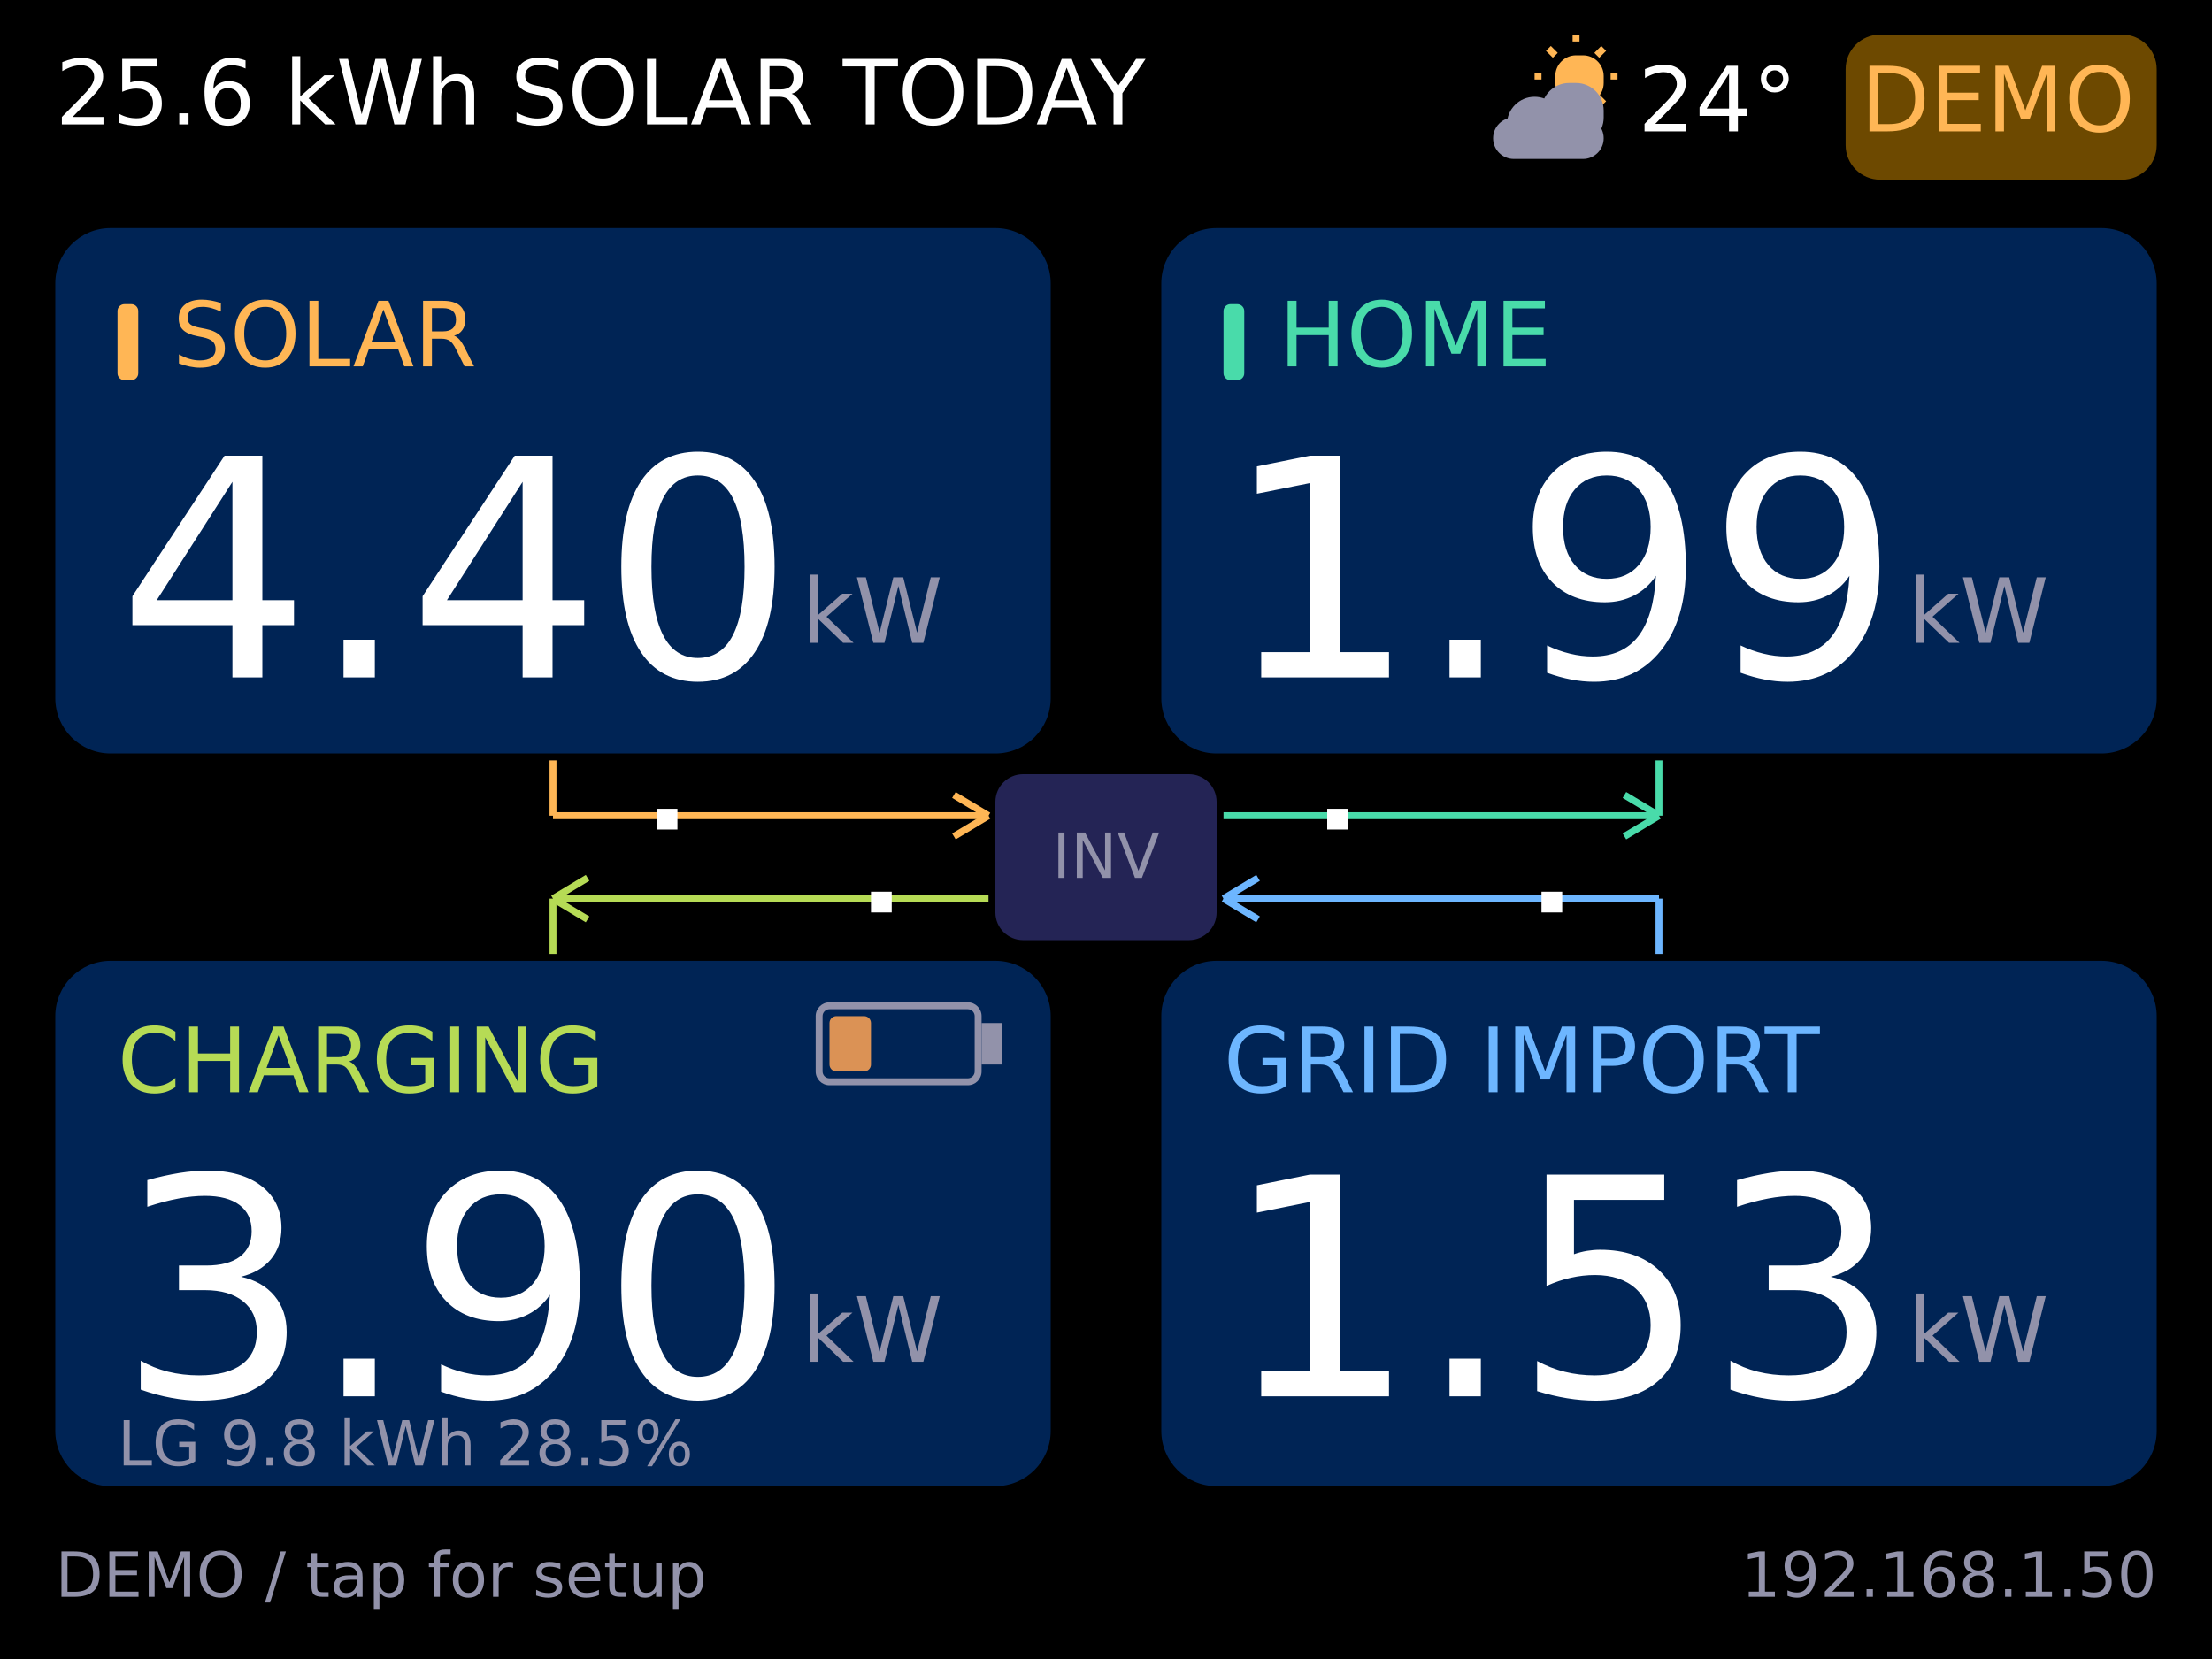
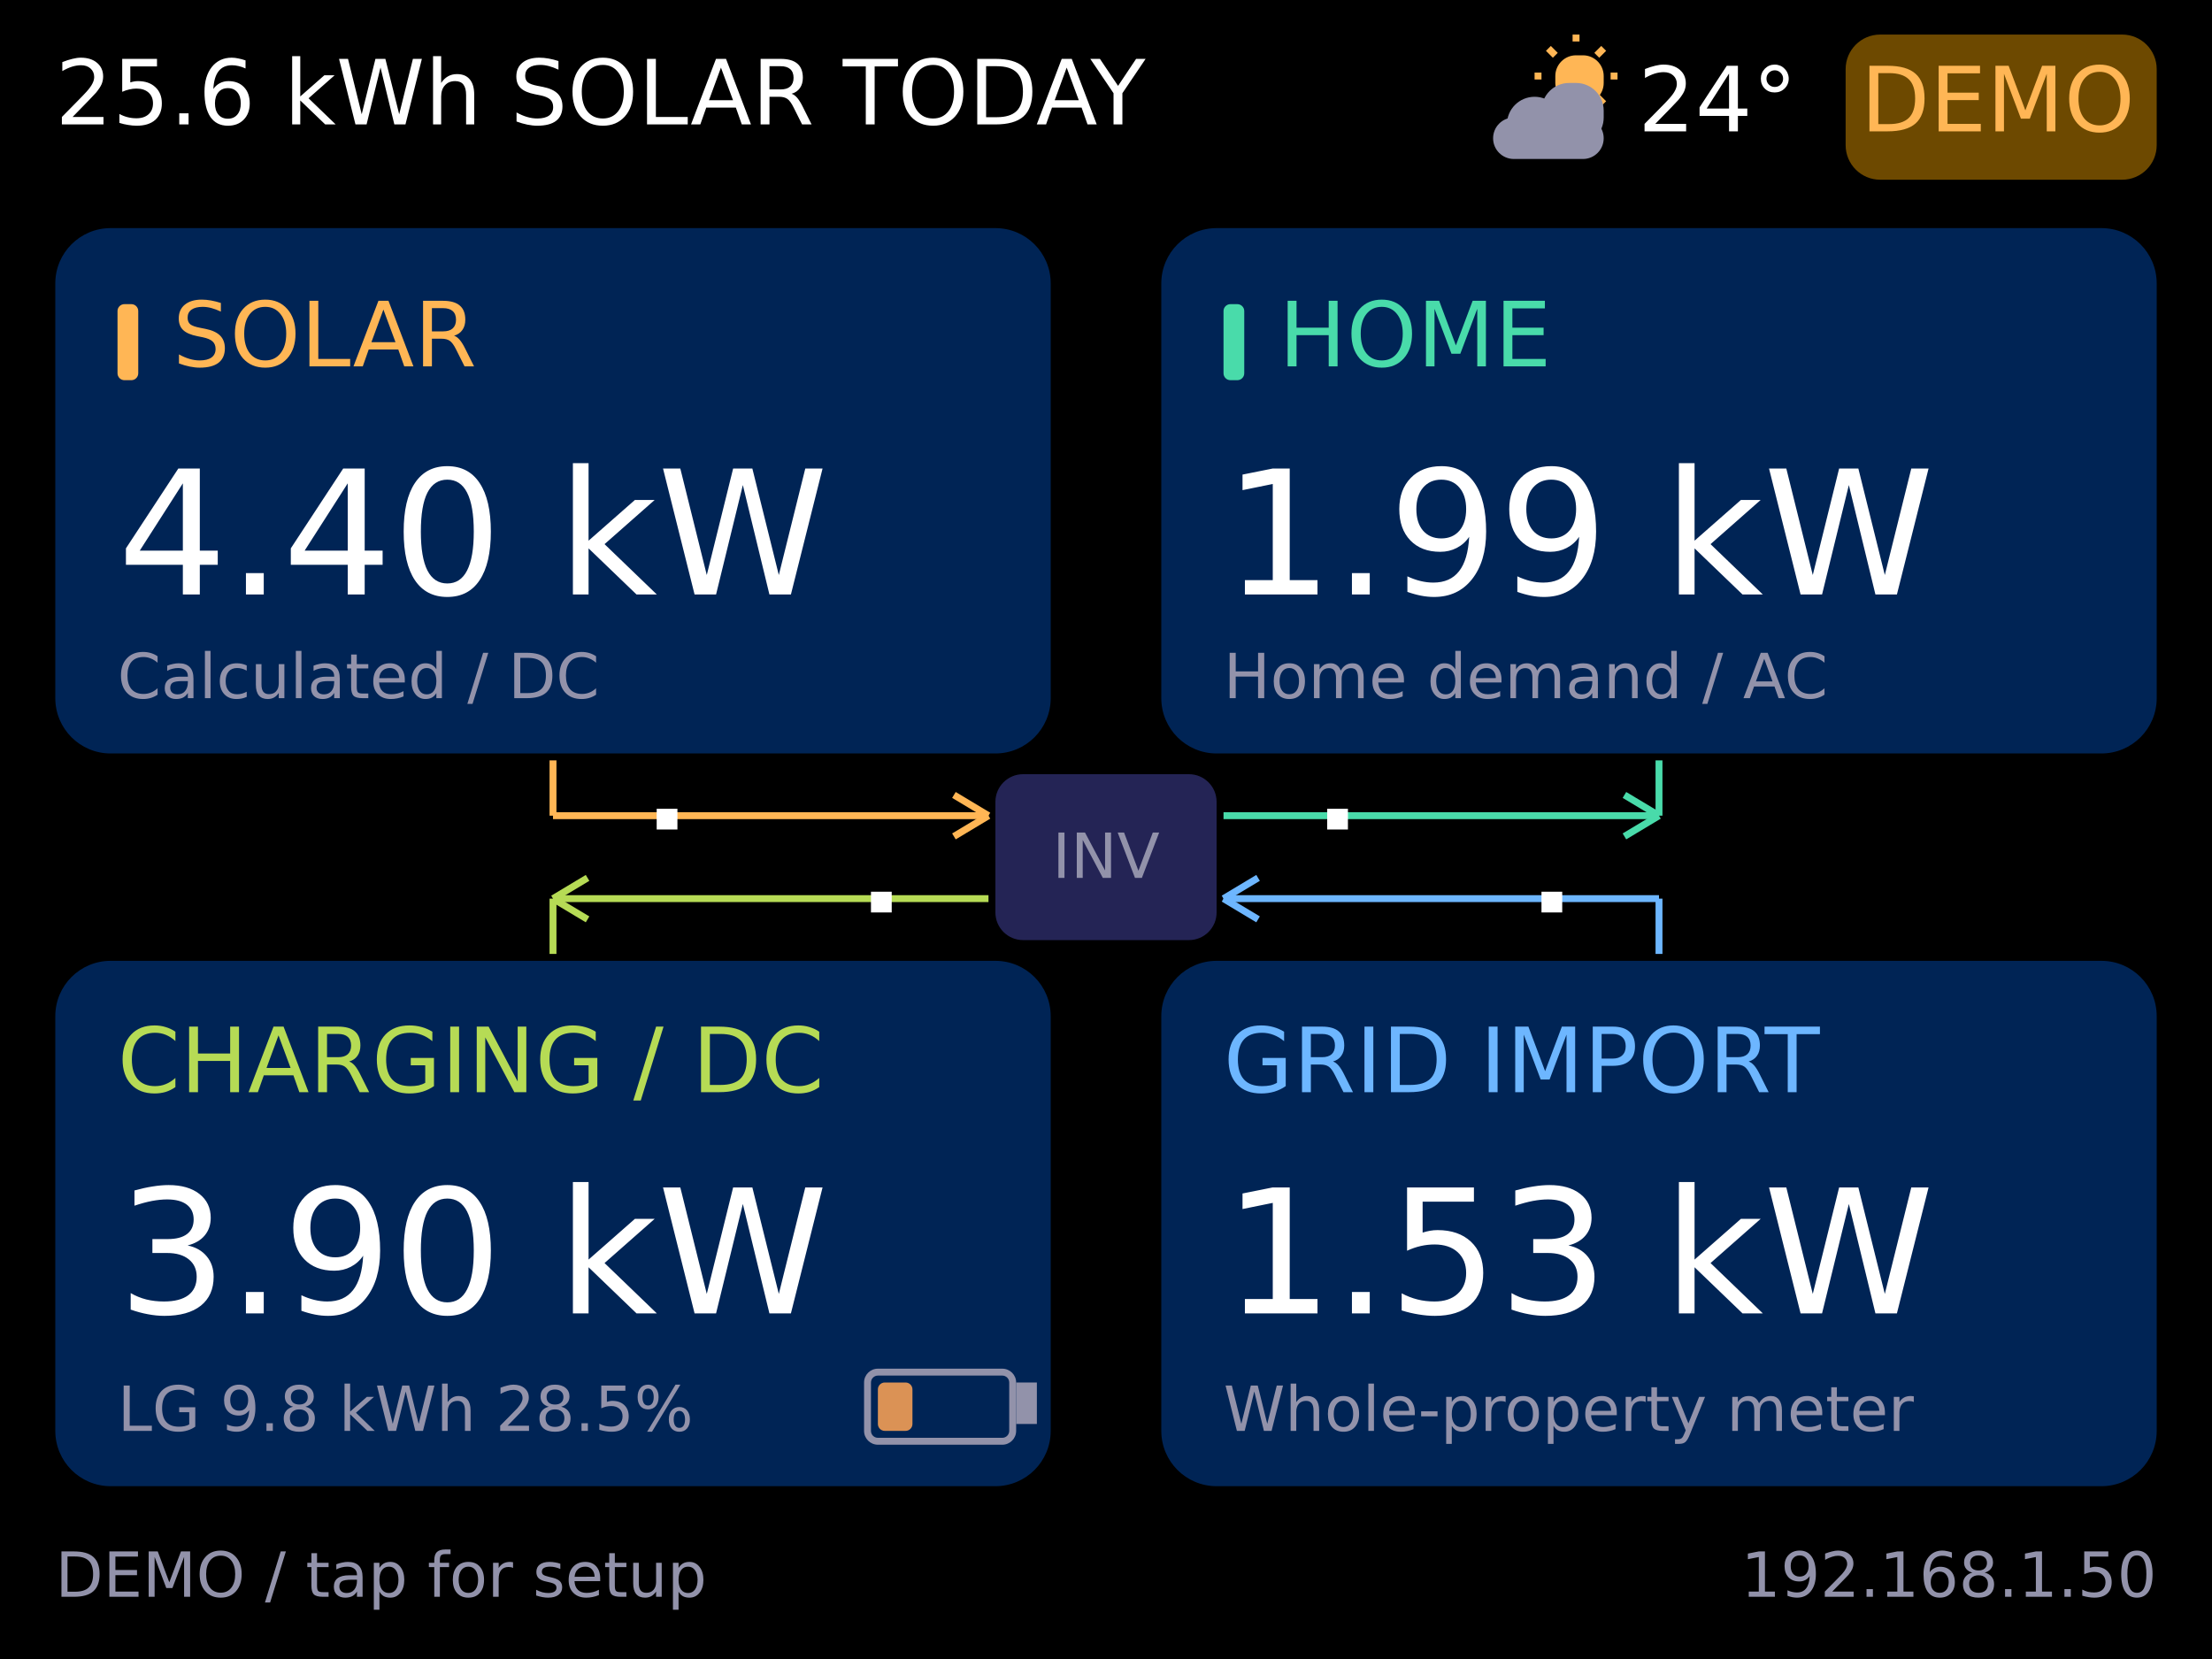
<svg xmlns="http://www.w3.org/2000/svg" width="960" height="720" viewBox="0 0 320 240">
  <style>text{font-family:DejaVu Sans,sans-serif}</style>
  <rect x="0" y="0" width="320" height="240" rx="0" fill="#000000" />
  <text x="8" y="18" font-size="13" text-anchor="start" fill="#ffffff">25.6 kWh SOLAR TODAY</text>
  <text x="260" y="19" font-size="13" text-anchor="end" fill="#ffffff">24°</text>
  <rect x="225" y="8" width="7" height="7" rx="3" fill="#ffb655" />
  <path d="M228 6 L228 5" fill="none" stroke="#ffb655" />
  <path d="M228 16 L228 17" fill="none" stroke="#ffb655" />
  <path d="M223 11 L222 11" fill="none" stroke="#ffb655" />
  <path d="M233 11 L234 11" fill="none" stroke="#ffb655" />
  <path d="M225 8 L224 7" fill="none" stroke="#ffb655" />
  <path d="M231 8 L232 7" fill="none" stroke="#ffb655" />
  <path d="M225 14 L224 15" fill="none" stroke="#ffb655" />
  <path d="M231 14 L232 15" fill="none" stroke="#ffb655" />
  <rect x="216" y="17" width="16" height="6" rx="3" fill="#9292aa" />
  <rect x="218" y="14" width="8" height="8" rx="4" fill="#9292aa" />
  <rect x="223" y="12" width="9" height="9" rx="4" fill="#9292aa" />
  <rect x="267" y="5" width="45" height="21" rx="5" fill="#6d4900" />
  <text x="289" y="19" font-size="13" text-anchor="middle" fill="#ffb655">DEMO</text>
  <rect x="8" y="33" width="144" height="76" rx="8" fill="#002455" />
  <rect x="168" y="33" width="144" height="76" rx="8" fill="#002455" />
  <rect x="8" y="139" width="144" height="76" rx="8" fill="#002455" />
  <rect x="168" y="139" width="144" height="76" rx="8" fill="#002455" />
  <rect x="17" y="44" width="3" height="11" rx="1" fill="#ffb655" />
  <text x="25" y="53" font-size="13" text-anchor="start" fill="#ffb655">SOLAR</text>
-   <text x="17" y="98" font-size="44" text-anchor="start" fill="#ffffff">4.40</text>
-   <text x="116" y="93" font-size="13" text-anchor="start" fill="#9292aa">kW</text>
+   <text x="17" y="86" font-size="25" text-anchor="start" fill="#ffffff">4.40 kW</text>
+   <text x="17" y="101" font-size="9" text-anchor="start" fill="#9292aa">Calculated / DC</text>
  <rect x="177" y="44" width="3" height="11" rx="1" fill="#49dbaa" />
  <text x="185" y="53" font-size="13" text-anchor="start" fill="#49dbaa">HOME</text>
-   <text x="177" y="98" font-size="44" text-anchor="start" fill="#ffffff">1.99</text>
-   <text x="276" y="93" font-size="13" text-anchor="start" fill="#9292aa">kW</text>
-   <text x="17" y="158" font-size="13" text-anchor="start" fill="#b6db55">CHARGING</text>
-   <text x="17" y="202" font-size="44" text-anchor="start" fill="#ffffff">3.90</text>
-   <text x="116" y="197" font-size="13" text-anchor="start" fill="#9292aa">kW</text>
-   <text x="17" y="212" font-size="9" text-anchor="start" fill="#9292aa">LG 9.8 kWh  28.5%</text>
-   <rect x="118" y="145" width="24" height="12" rx="2" fill="#9292aa" />
-   <rect x="142" y="148" width="3" height="6" rx="0" fill="#9292aa" />
-   <rect x="119" y="146" width="22" height="10" rx="1" fill="#002455" />
-   <rect x="120" y="147" width="6" height="8" rx="1" fill="#db9255" />
+   <text x="177" y="86" font-size="25" text-anchor="start" fill="#ffffff">1.99 kW</text>
+   <text x="177" y="101" font-size="9" text-anchor="start" fill="#9292aa">Home demand / AC</text>
+   <text x="17" y="158" font-size="13" text-anchor="start" fill="#b6db55">CHARGING / DC</text>
+   <text x="17" y="190" font-size="25" text-anchor="start" fill="#ffffff">3.90 kW</text>
+   <text x="17" y="207" font-size="9" text-anchor="start" fill="#9292aa">LG 9.8 kWh  28.5%</text>
+   <rect x="125" y="198" width="22" height="11" rx="2" fill="#9292aa" />
+   <rect x="147" y="200" width="3" height="6" rx="0" fill="#9292aa" />
+   <rect x="126" y="199" width="20" height="9" rx="1" fill="#002455" />
+   <rect x="127" y="200" width="5" height="7" rx="1" fill="#db9255" />
  <text x="177" y="158" font-size="13" text-anchor="start" fill="#6db6ff">GRID IMPORT</text>
-   <text x="177" y="202" font-size="44" text-anchor="start" fill="#ffffff">1.53</text>
-   <text x="276" y="197" font-size="13" text-anchor="start" fill="#9292aa">kW</text>
+   <text x="177" y="190" font-size="25" text-anchor="start" fill="#ffffff">1.53 kW</text>
+   <text x="177" y="207" font-size="9" text-anchor="start" fill="#9292aa">Whole-property meter</text>
  <path d="M80 110 L80 118" fill="none" stroke="#ffb655" />
  <path d="M80 118 L143 118" fill="none" stroke="#ffb655" />
  <path d="M143 118 L138 121" fill="none" stroke="#ffb655" />
  <path d="M143 118 L138 115" fill="none" stroke="#ffb655" />
  <rect x="95" y="117" width="3" height="3" rx="0" fill="#ffffff" />
  <path d="M177 118 L240 118" fill="none" stroke="#49dbaa" />
  <path d="M240 118 L235 121" fill="none" stroke="#49dbaa" />
  <path d="M240 118 L235 115" fill="none" stroke="#49dbaa" />
  <rect x="192" y="117" width="3" height="3" rx="0" fill="#ffffff" />
  <path d="M240 118 L240 110" fill="none" stroke="#49dbaa" />
  <path d="M80 130 L80 138" fill="none" stroke="#b6db55" />
  <path d="M143 130 L80 130" fill="none" stroke="#b6db55" />
  <path d="M80 130 L85 127" fill="none" stroke="#b6db55" />
  <path d="M80 130 L85 133" fill="none" stroke="#b6db55" />
  <rect x="126" y="129" width="3" height="3" rx="0" fill="#ffffff" />
  <path d="M240 130 L240 138" fill="none" stroke="#6db6ff" />
  <path d="M240 130 L177 130" fill="none" stroke="#6db6ff" />
  <path d="M177 130 L182 127" fill="none" stroke="#6db6ff" />
  <path d="M177 130 L182 133" fill="none" stroke="#6db6ff" />
  <rect x="223" y="129" width="3" height="3" rx="0" fill="#ffffff" />
  <rect x="144" y="112" width="32" height="24" rx="4" fill="#242455" />
  <text x="160" y="127" font-size="9" text-anchor="middle" fill="#9292aa">INV</text>
  <text x="8" y="231" font-size="9" text-anchor="start" fill="#9292aa">DEMO / tap for setup</text>
  <text x="312" y="231" font-size="9" text-anchor="end" fill="#9292aa">192.168.1.50</text>
</svg>
